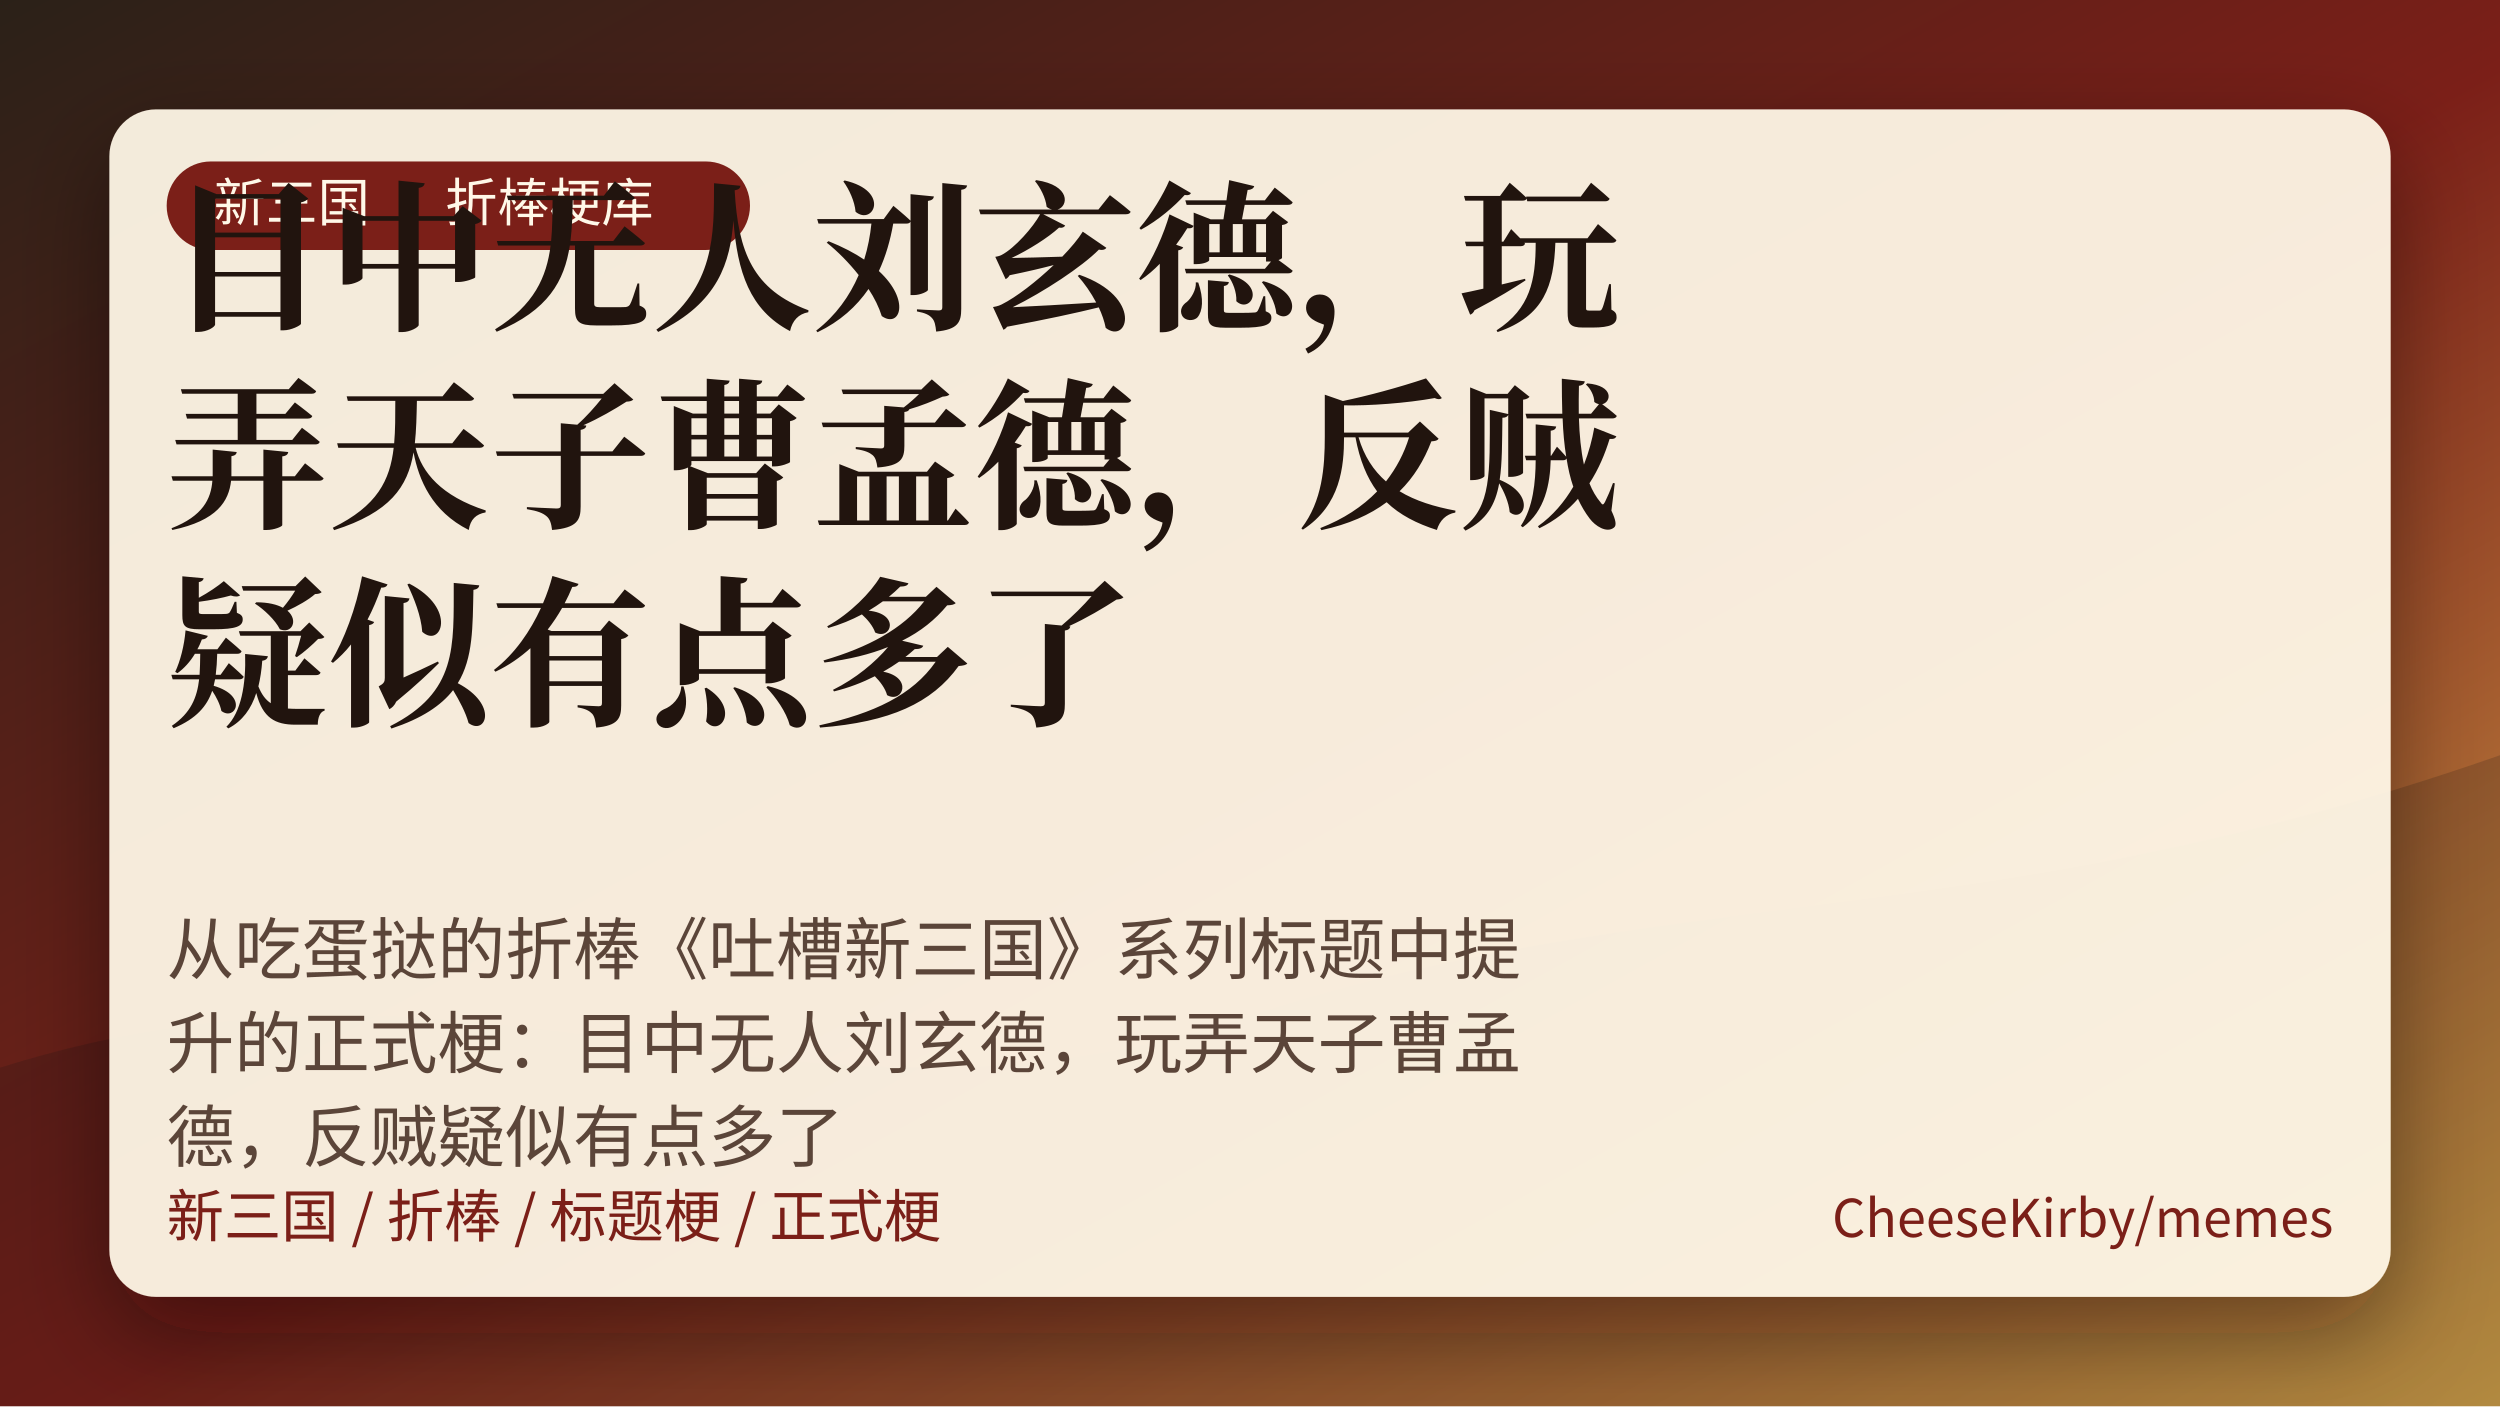
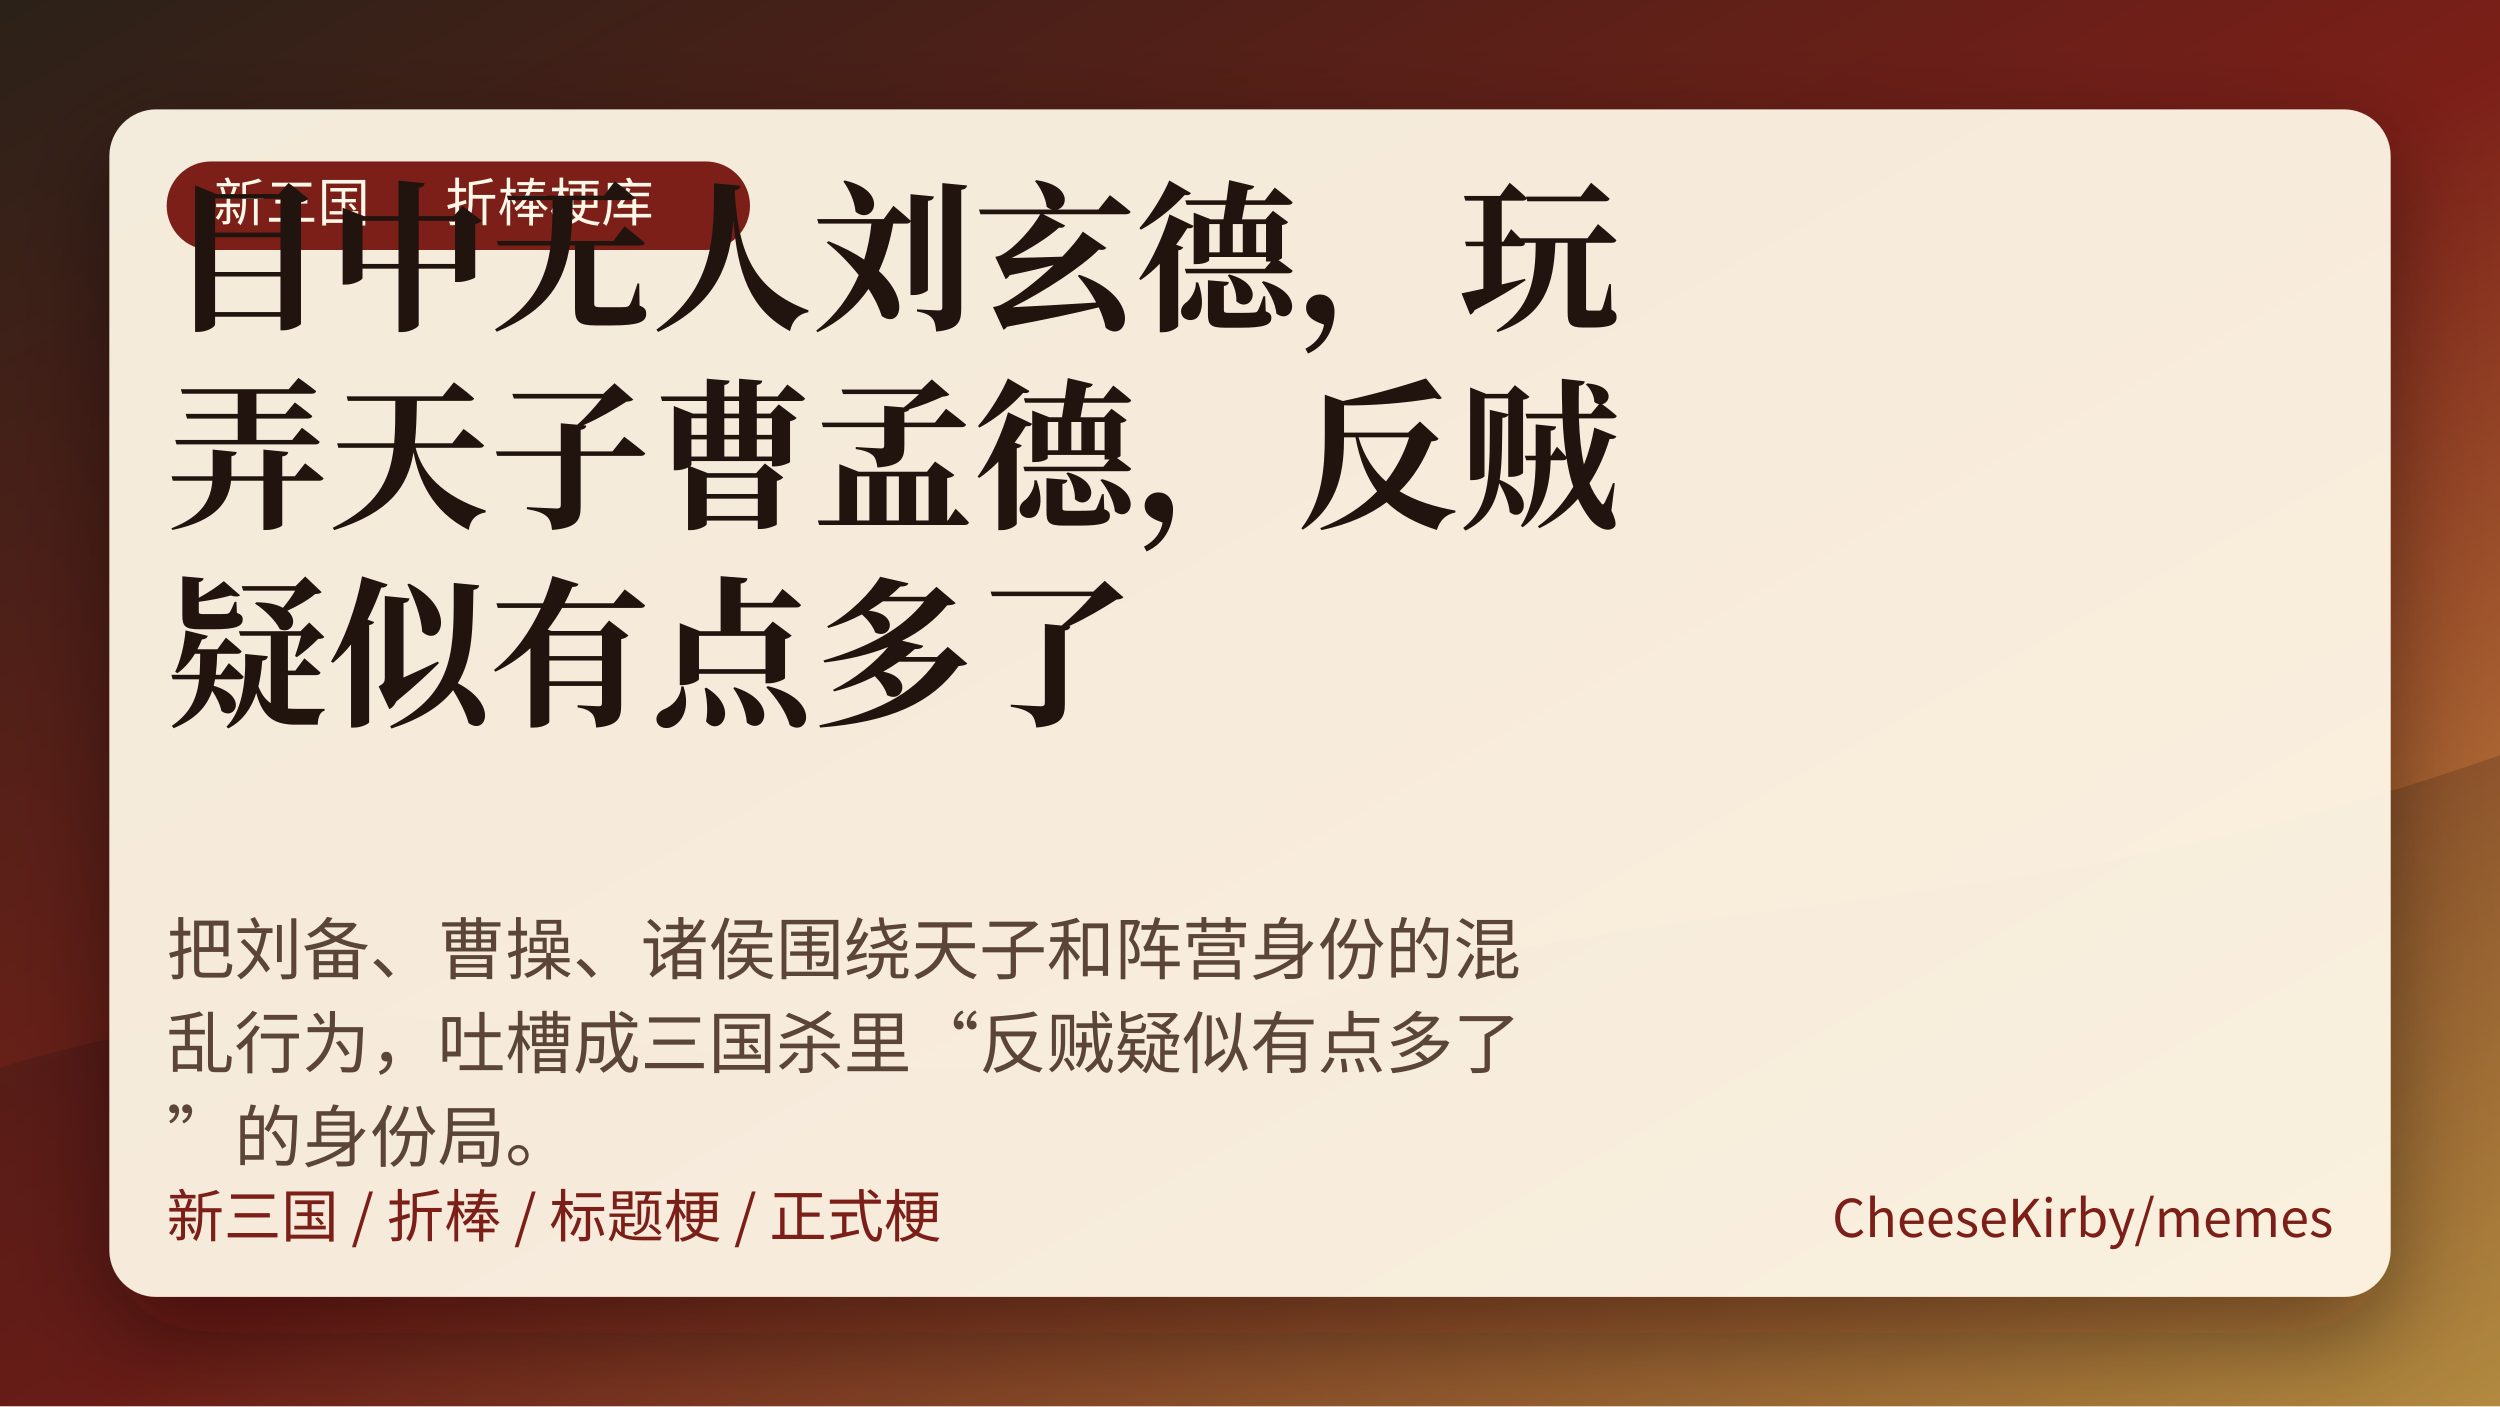
<svg xmlns="http://www.w3.org/2000/svg" width="960" height="540" viewBox="0 0 960 540">
  <defs>
    <linearGradient id="bg" x1="0" x2="1" y1="0" y2="1">
      <stop offset="0" stop-color="#2b2118" />
      <stop offset="0.52" stop-color="#7b1f18" />
      <stop offset="1" stop-color="#d5a44a" />
    </linearGradient>
    <filter id="shadow" x="-20%" y="-20%" width="140%" height="140%">
      <feDropShadow dx="0" dy="14" stdDeviation="18" flood-color="#1b0e08" flood-opacity="0.45" />
    </filter>
  </defs>
  <rect width="960" height="540" fill="url(#bg)" />
  <path d="M0 410 C190 350 300 450 480 390 C640 338 760 360 960 290 L960 540 L0 540 Z" fill="#111111" opacity="0.18" />
  <rect x="42" y="42" width="876" height="456" rx="18" fill="#fff8e8" opacity="0.94" filter="url(#shadow)" />
  <rect x="64" y="62" width="224" height="34" rx="17" fill="#7b1f18" />
  <text x="82" y="85" fill="#fff8e8" font-size="20" font-family="Noto Sans CJK SC, Microsoft YaHei, sans-serif">新三国 · 折棒梗库</text>
  <text fill="#21140e" font-size="62" font-weight="800" font-family="Noto Serif CJK SC, SimSun, serif">
    <tspan x="64" y="122">目中无人刘玄德，玩</tspan>
    <tspan x="64" y="198">弄天子曹孟德，反贼</tspan>
    <tspan x="64" y="274">疑似有点多了</tspan>
  </text>
  <text fill="#5b4539" font-size="26" font-family="Noto Sans CJK SC, Microsoft YaHei, sans-serif">
-     <tspan x="64" y="374">从吃蛋挞的折棒《吐槽新三国》系列标题中提</tspan>
-     <tspan x="64" y="410">升的正式梗：目中无人刘玄德，玩弄天子曹孟</tspan>
-     <tspan x="64" y="446">德，反贼疑似有点多了</tspan>
+     <tspan x="64" y="374">把刘备、曹操、诸侯围绕天子和阵营身份的混</tspan>
+     <tspan x="64" y="410">乱行为，吐槽成三国杀里“反贼疑似有点多了</tspan>
+     <tspan x="64" y="446">”的身份局。</tspan>
  </text>
  <text x="64" y="475" fill="#7b1f18" font-size="22" font-family="Noto Sans CJK SC, Microsoft YaHei, sans-serif">新三国 / 折棒 / 标题梗 / 正式梗</text>
  <text x="896" y="475" text-anchor="end" fill="#7b1f18" font-size="20" font-family="Noto Sans CJK SC, Microsoft YaHei, sans-serif">CheeseKirby/memes</text>
</svg>
